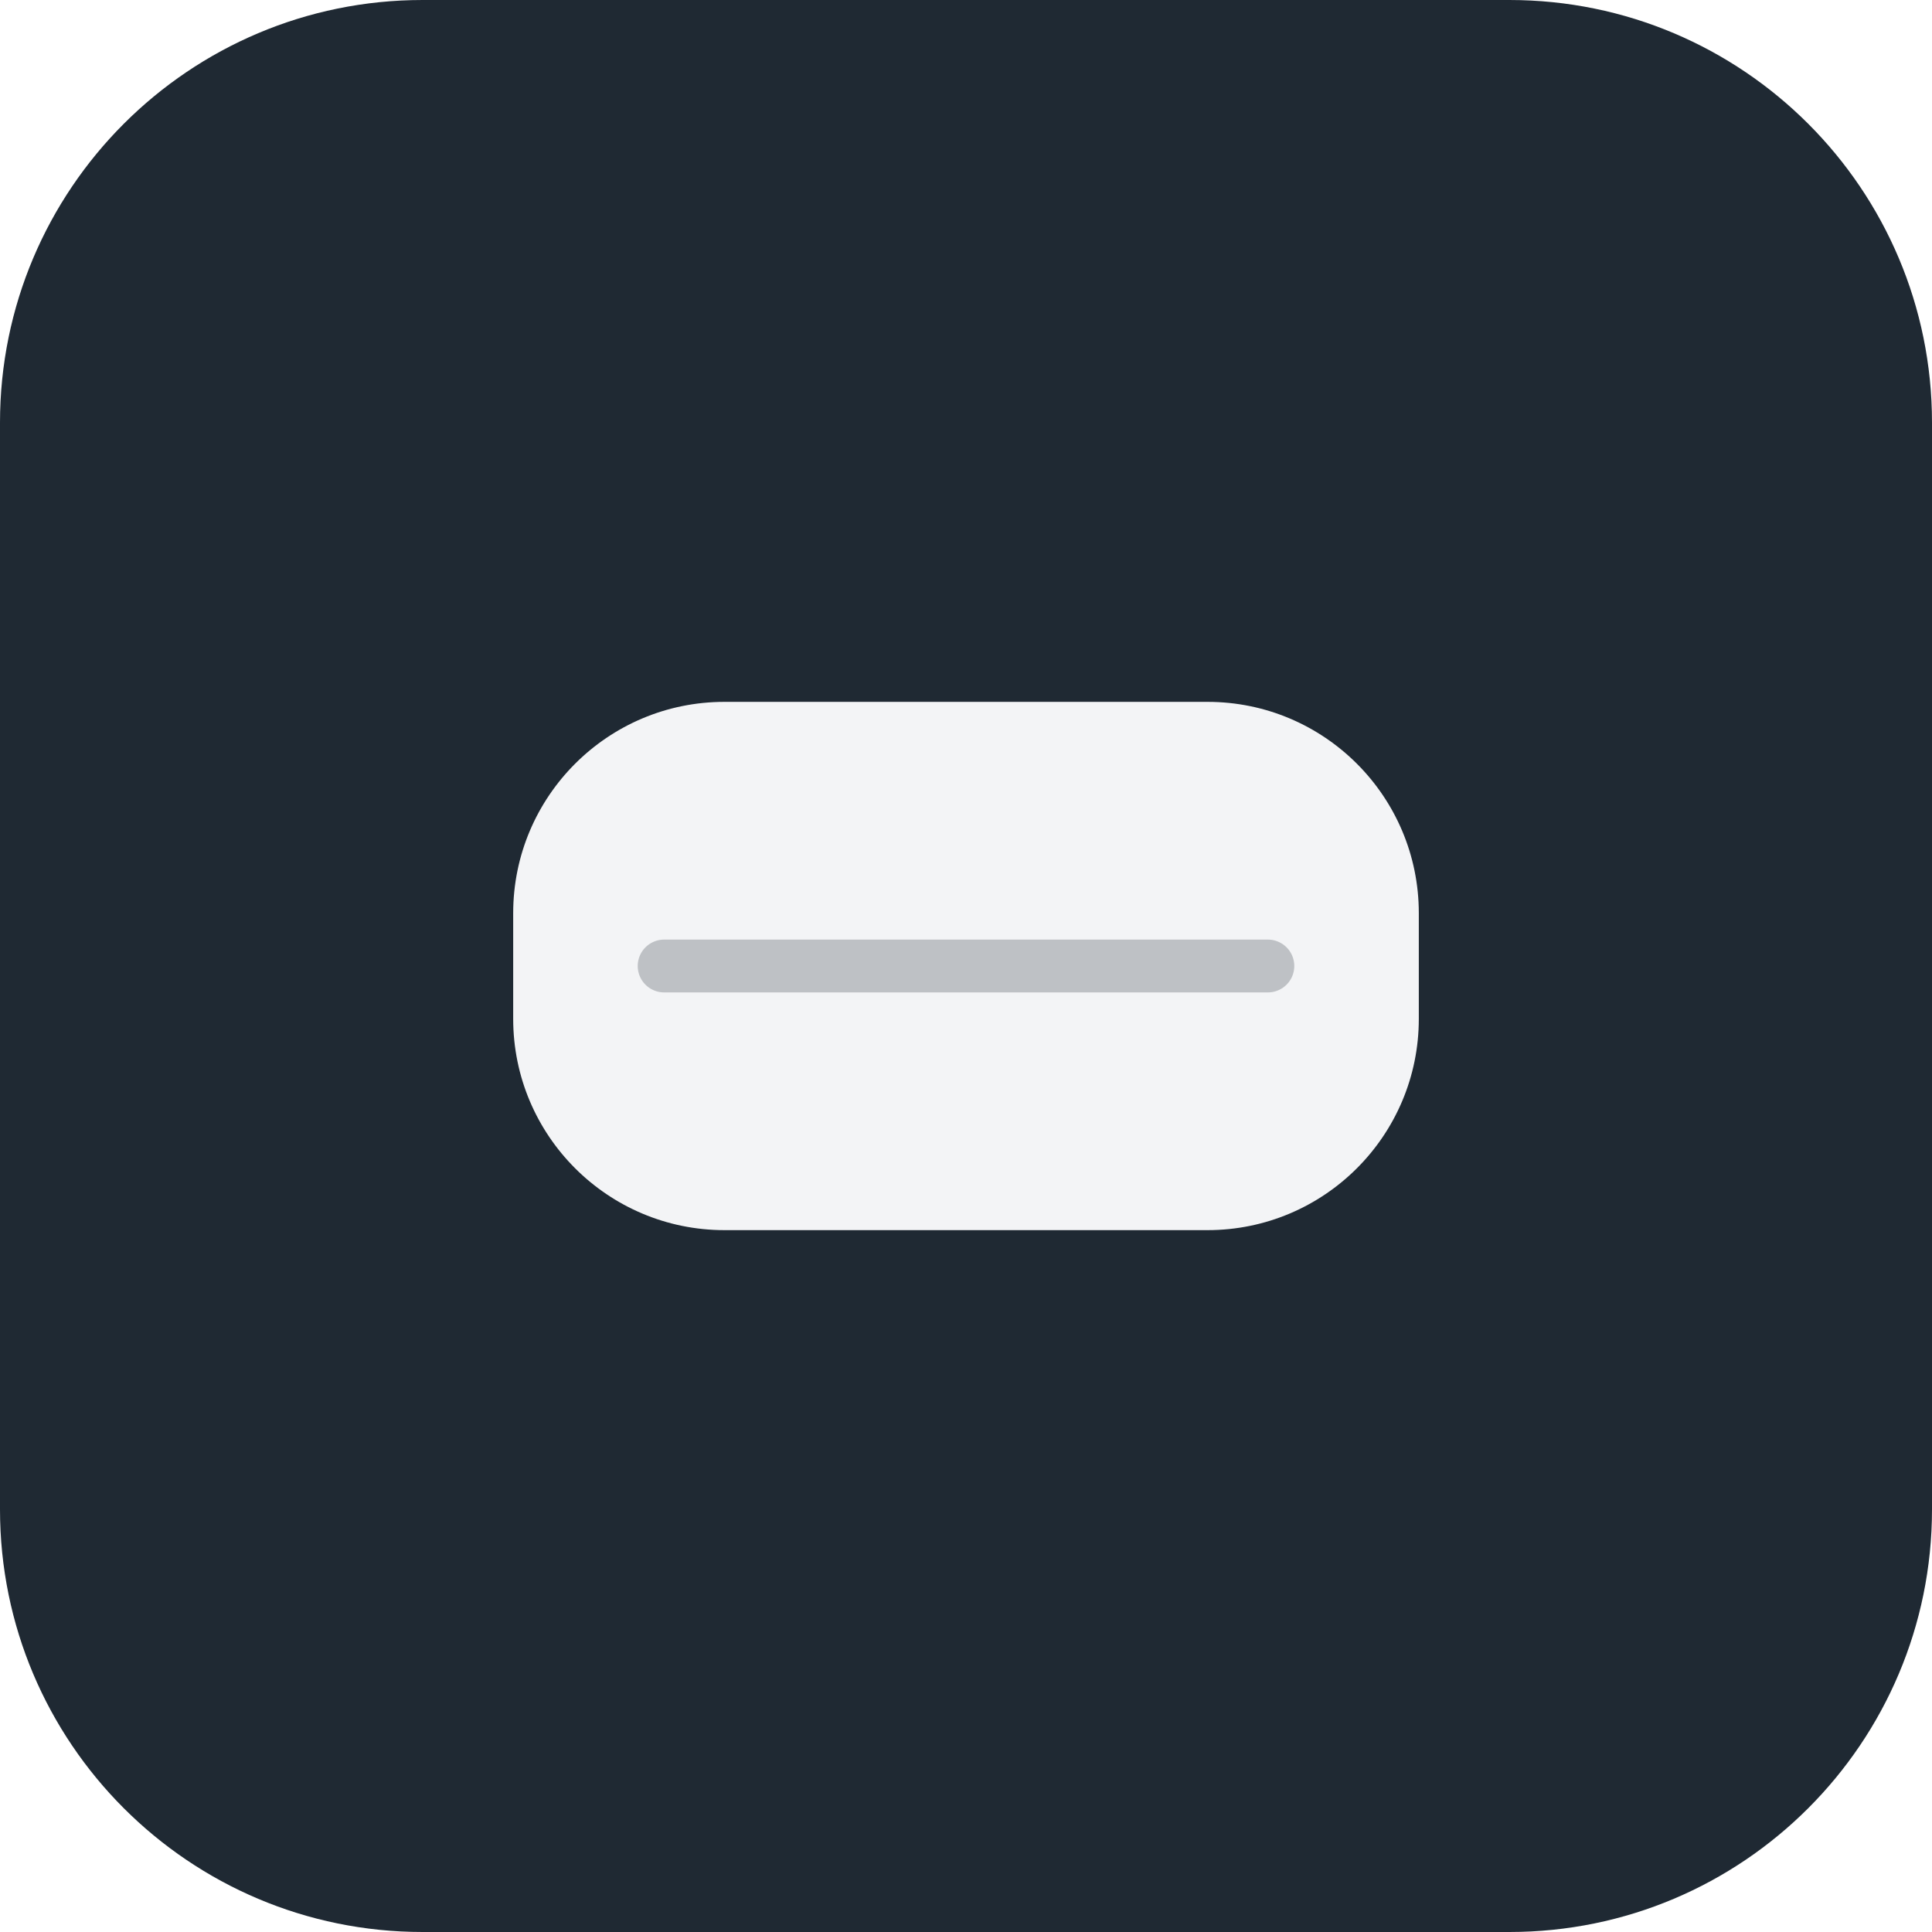
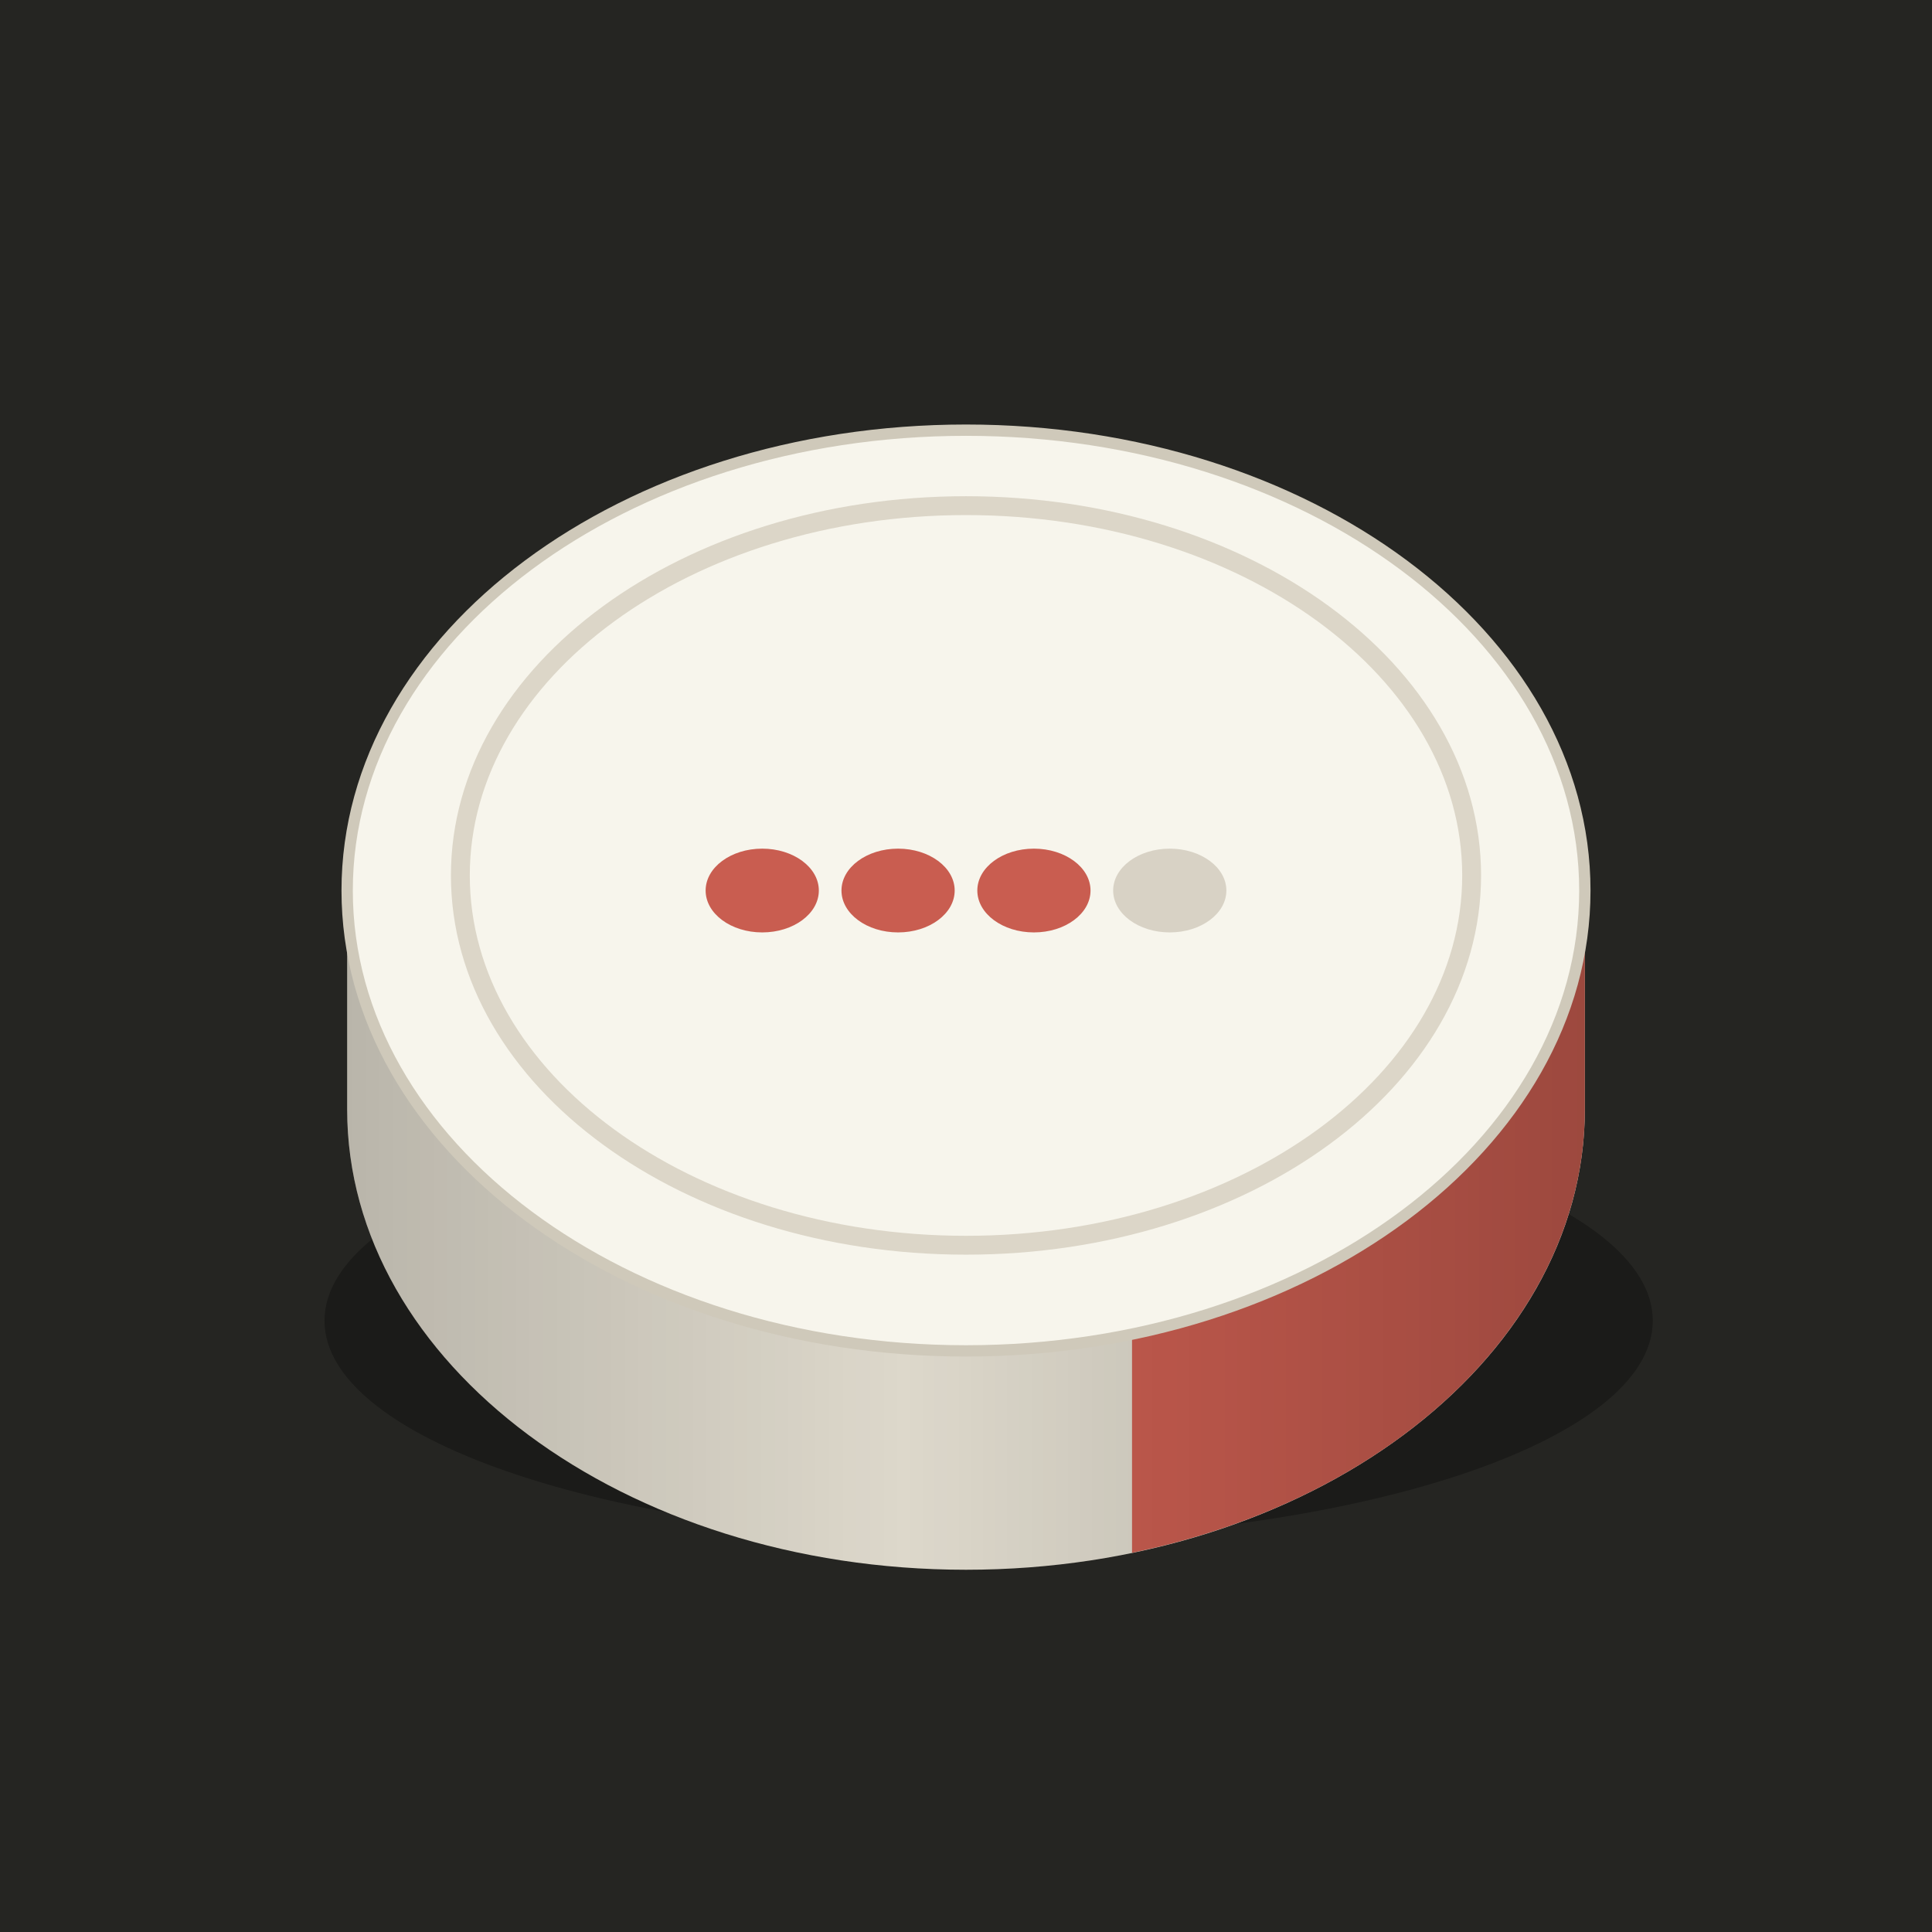
<svg xmlns="http://www.w3.org/2000/svg" viewBox="0 0 512 512">
-   <rect width="512" height="512" rx="112" fill="#1f2933" />
-   <rect x="136" y="186" width="240" height="140" rx="56" fill="#f3f4f6" />
-   <path d="M176 256h160" stroke="#1f2933" stroke-width="14" stroke-linecap="round" opacity=".25" />
+   <rect width="512" height="512" fill="#252522" />
+   <ellipse cx="262" cy="350" rx="176" ry="58" fill="#000" opacity=".28" />
+   <path d="M92 236v58a164 122 0 0 0 328 0v-58Z" fill="#DDD8CB" />
+   <path d="M300 411.5A164 122 0 0 0 420 294V236A164 122 0 0 1 300 353.5Z" fill="#C95D50" />
+   <path d="M92 236v58a164 122 0 0 0 328 0v-58a164 122 0 0 1-328 0Z" fill="url(#side)" />
+   <ellipse cx="256" cy="236" rx="164" ry="122" fill="#F7F5EC" />
+   <ellipse cx="256" cy="236" rx="164" ry="122" fill="none" stroke="#CFC9BA" stroke-width="3" />
+   <ellipse cx="256" cy="232" rx="134" ry="98" fill="none" stroke="#DCD6C8" stroke-width="5" />
+   <g transform="translate(256 236) scale(1 .74)">
+     <circle cx="-54" cy="0" r="15" fill="#C95D50" />
+     <circle cx="-18" cy="0" r="15" fill="#C95D50" />
+     <circle cx="18" cy="0" r="15" fill="#C95D50" />
+     <circle cx="54" cy="0" r="15" fill="#D8D2C5" />
+   </g>
+   <defs>
+     <linearGradient id="side" x1="0" x2="1" y1="0" y2="0">
+       <stop offset="0" stop-color="#000" stop-opacity=".16" />
+       <stop offset=".45" stop-color="#000" stop-opacity="0" />
+       <stop offset="1" stop-color="#000" stop-opacity=".22" />
+     </linearGradient>
+   </defs>
</svg>
